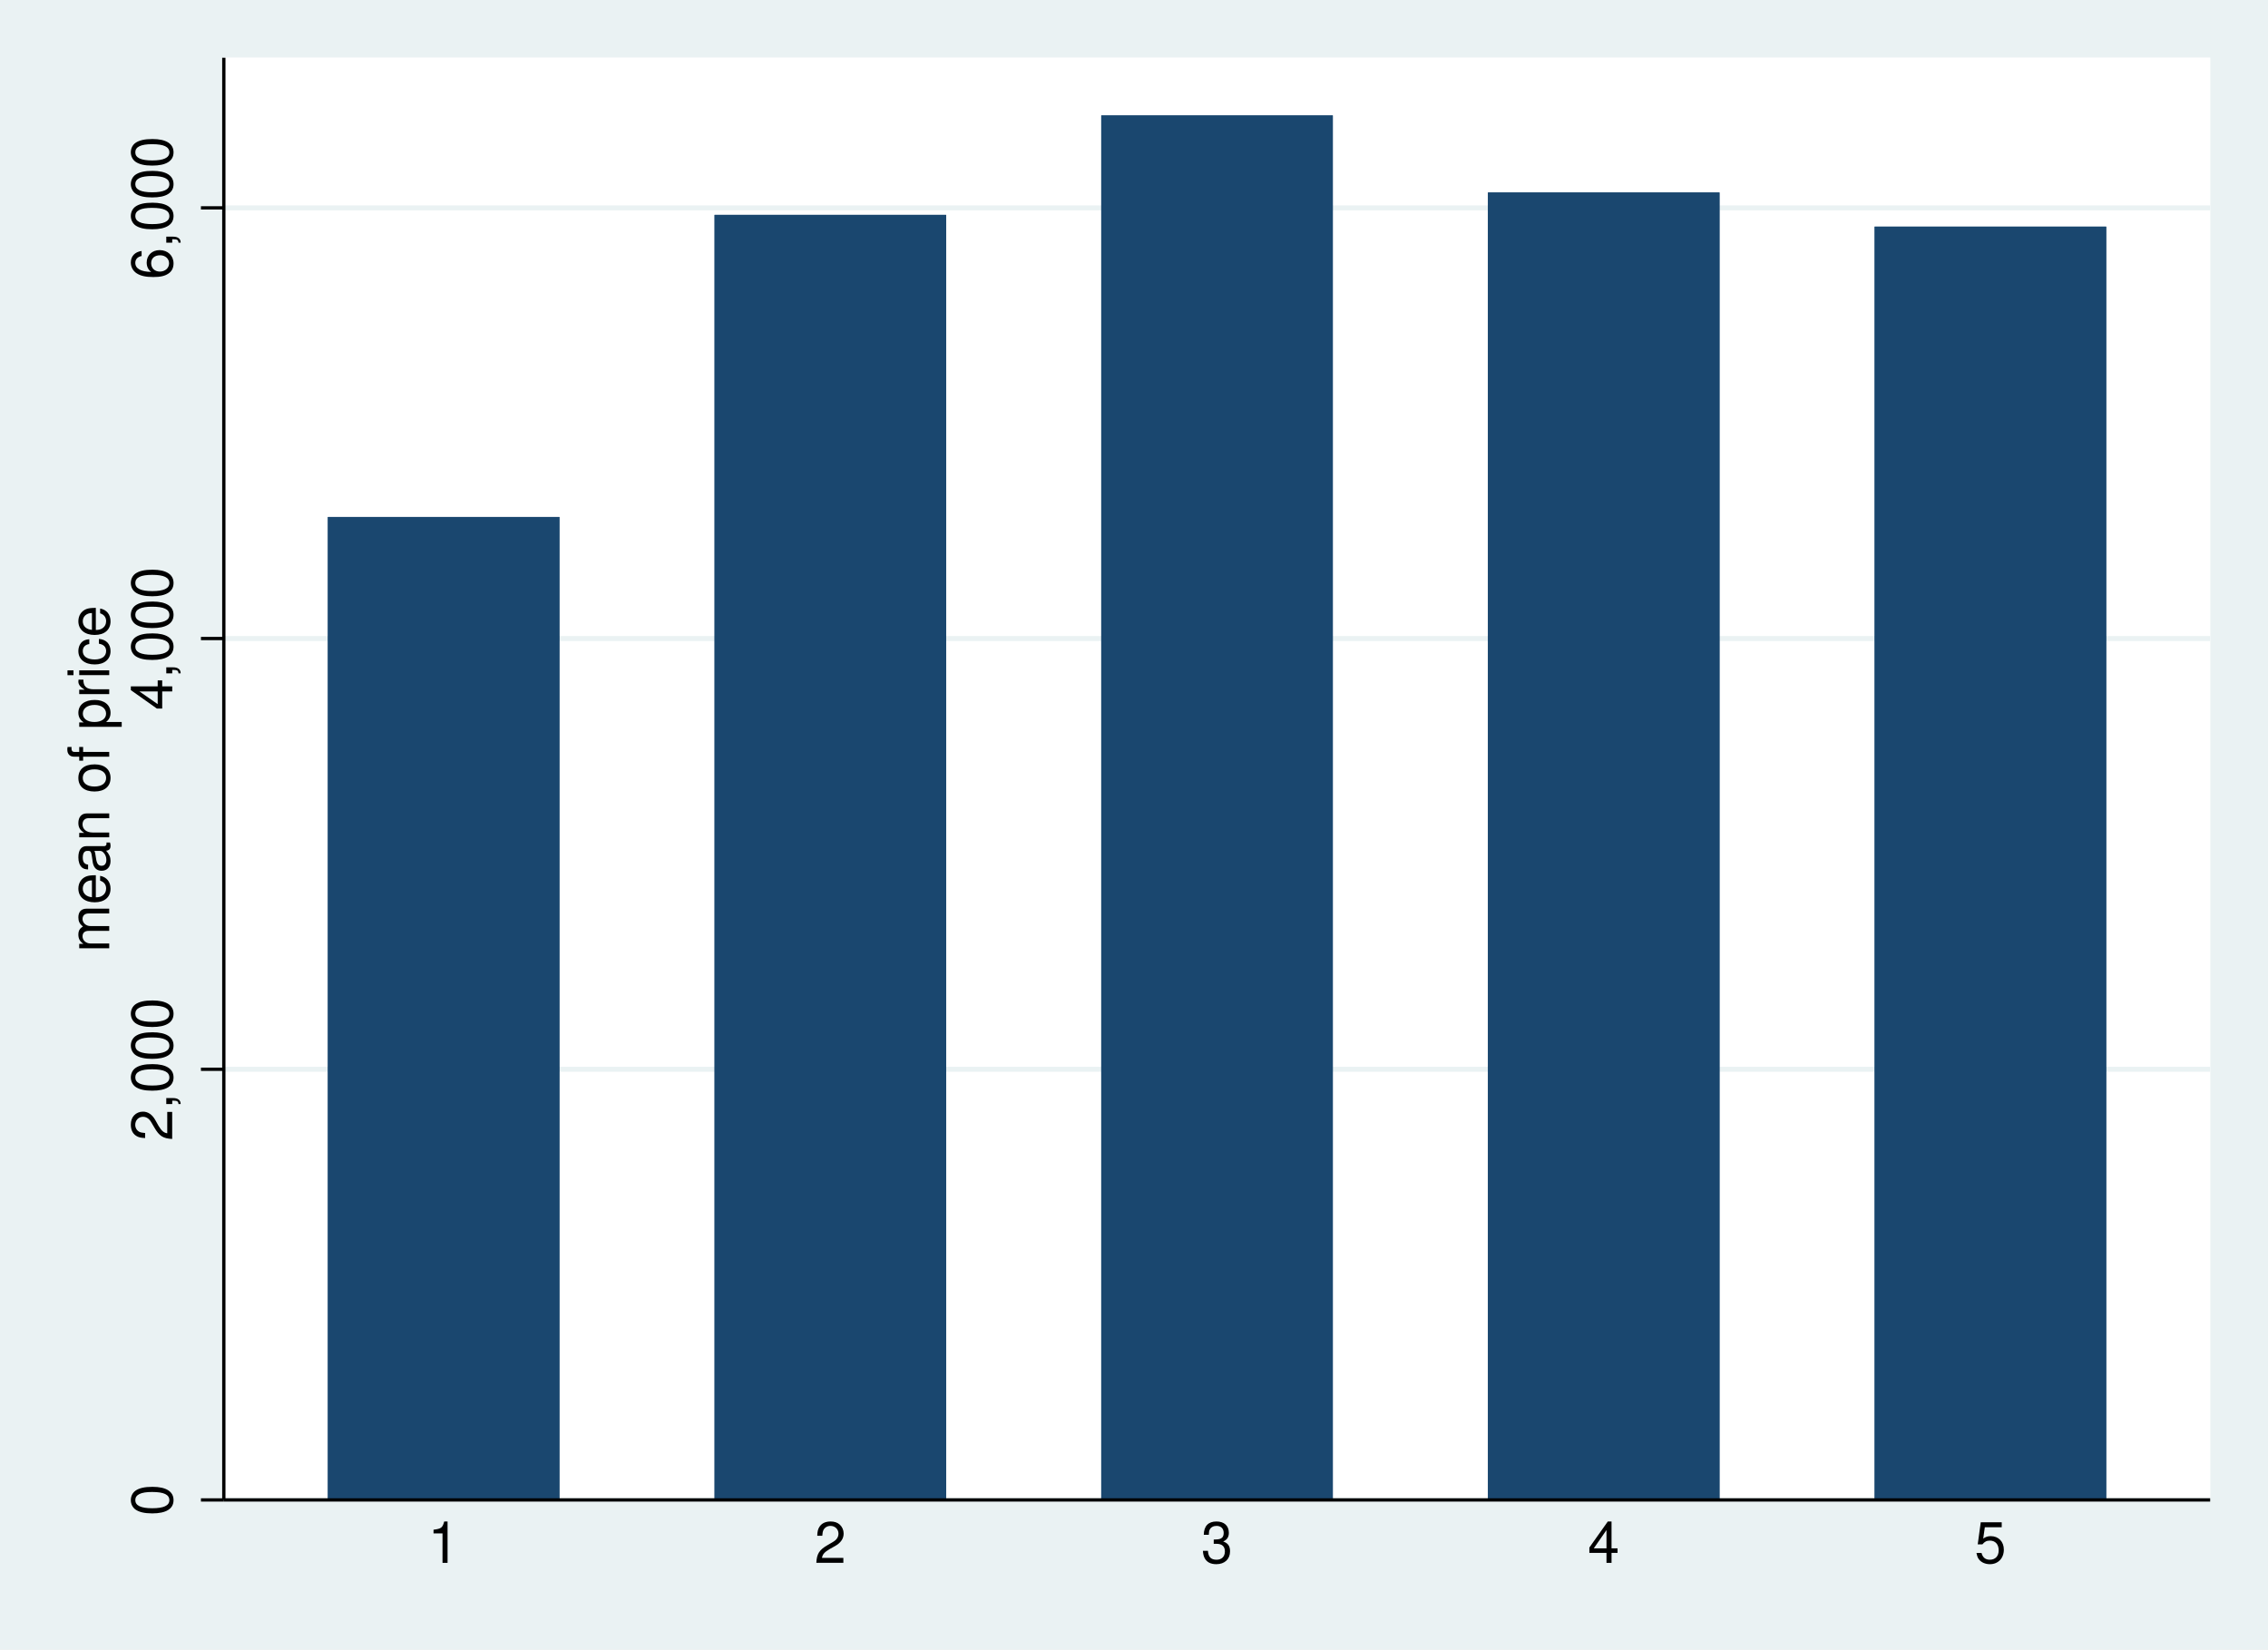
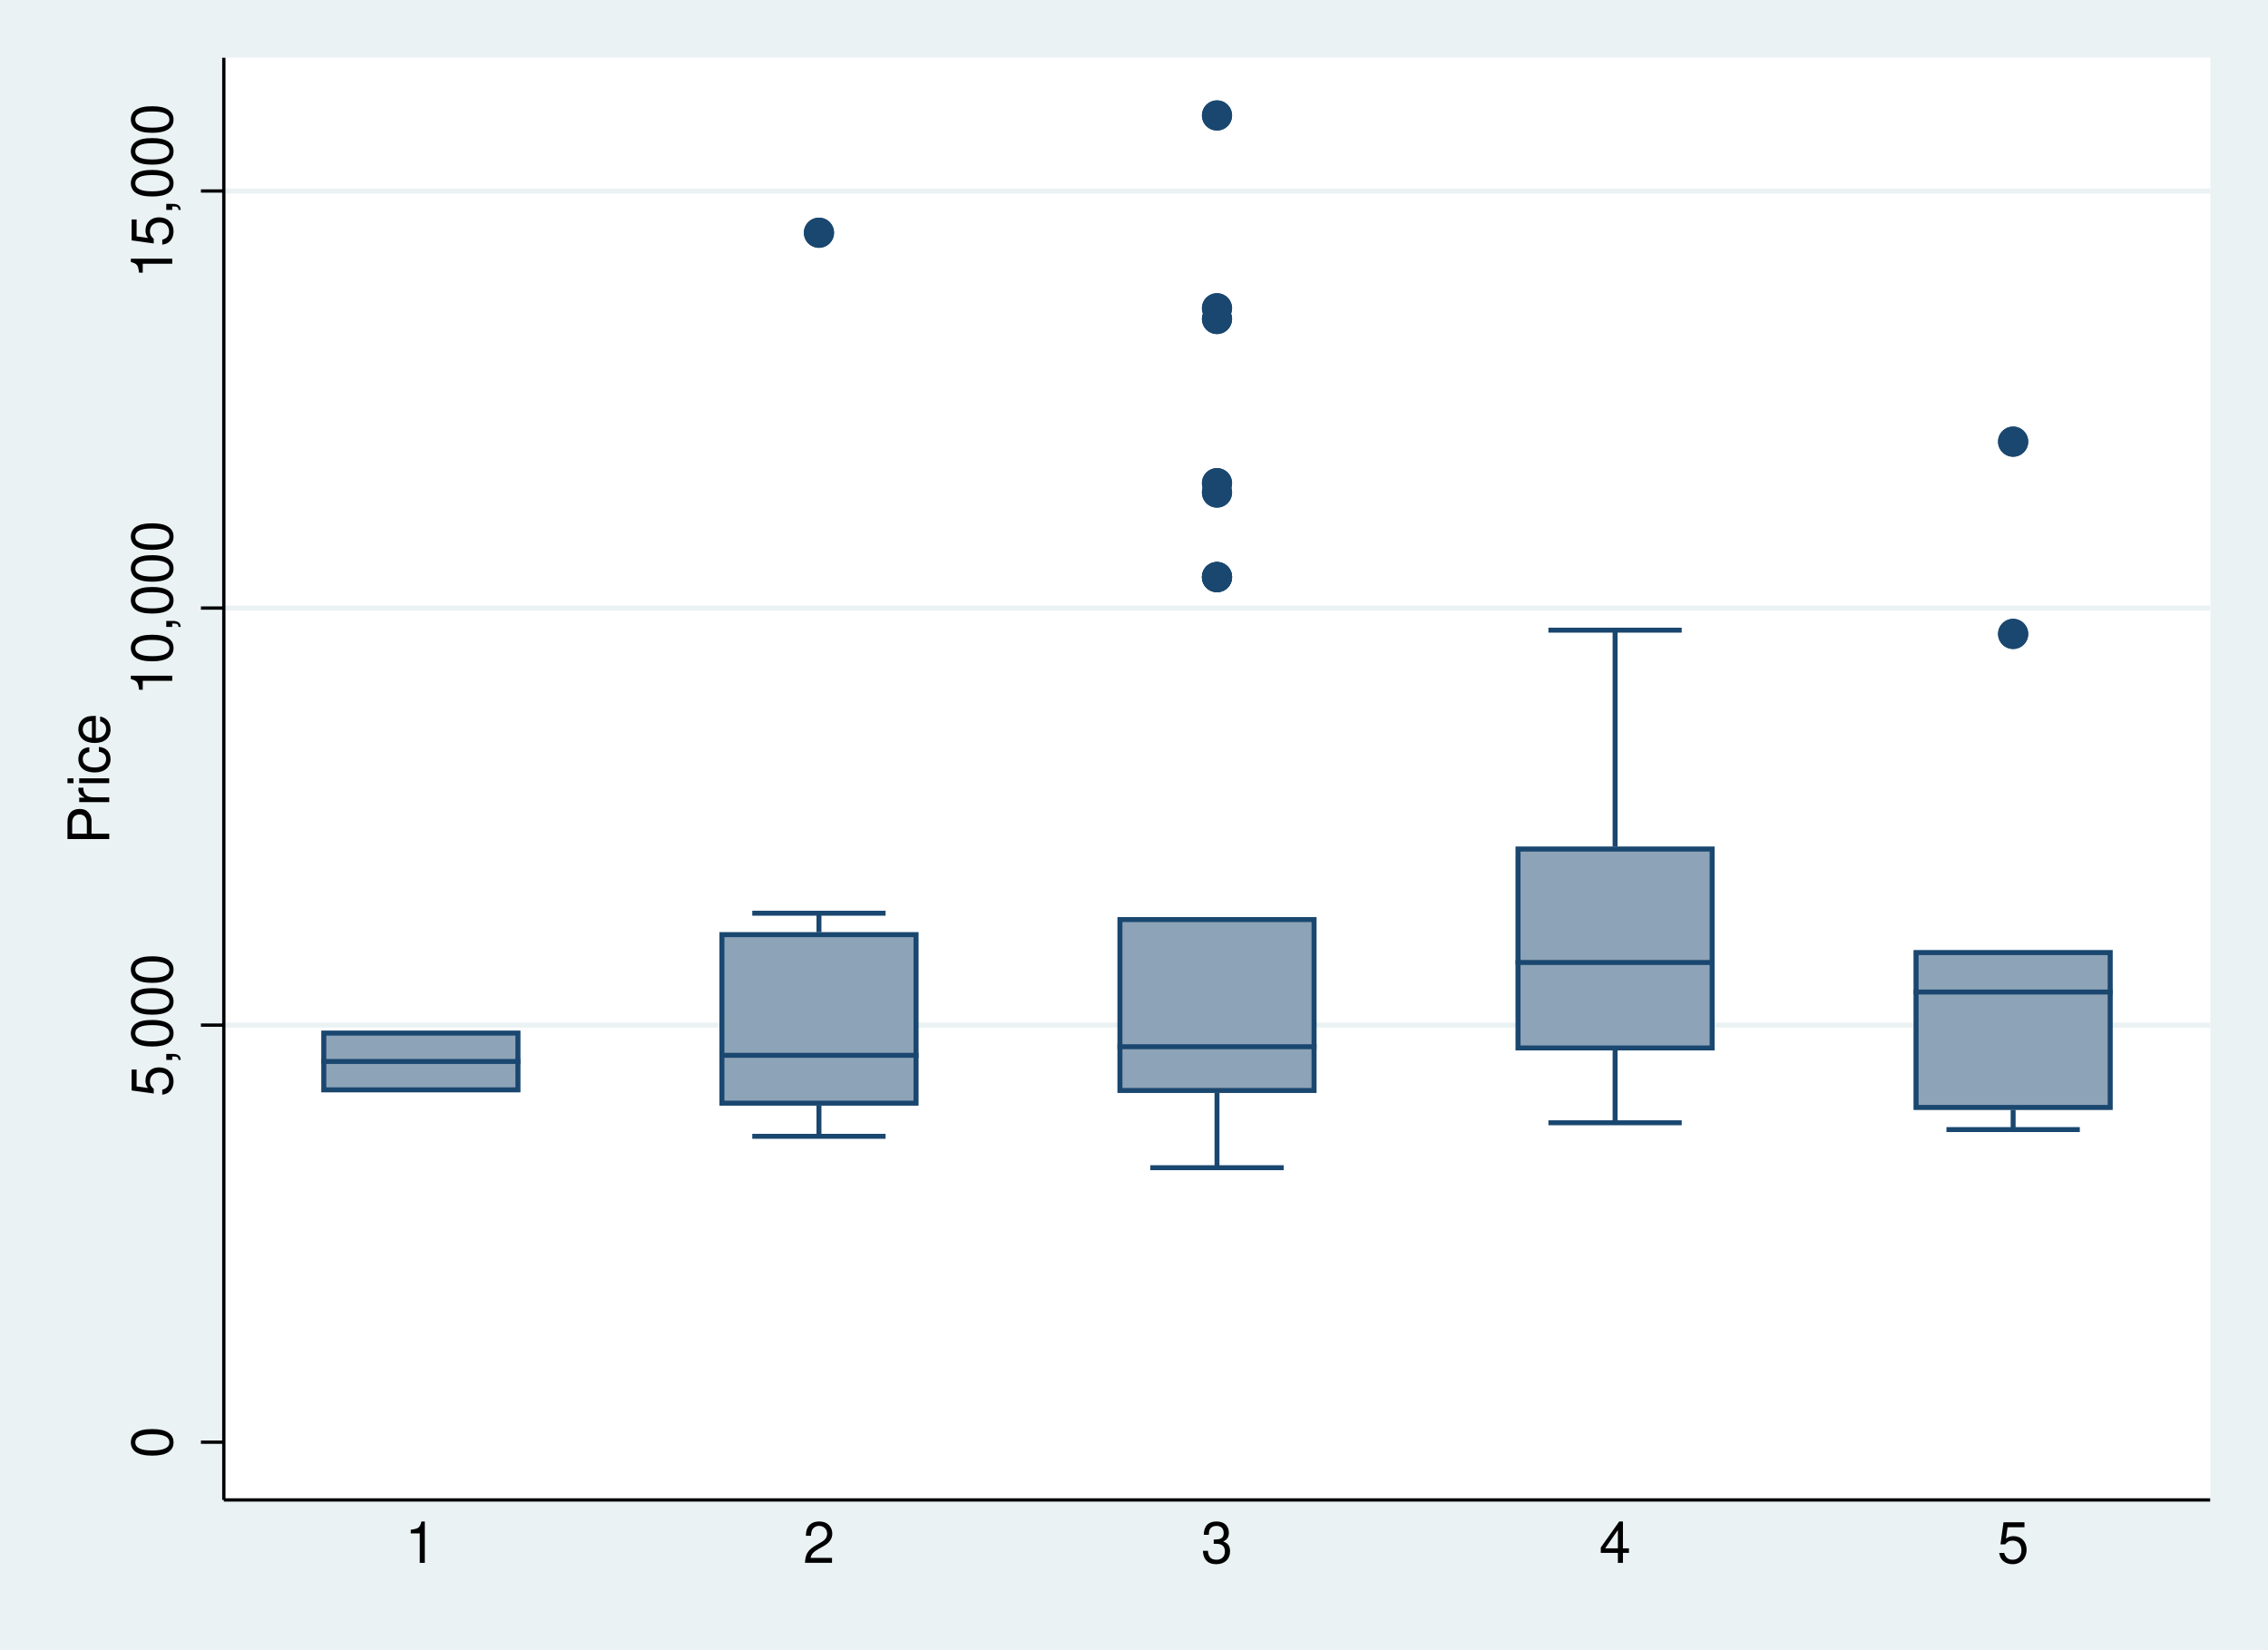
<svg xmlns="http://www.w3.org/2000/svg" version="1.1" width="5.50in" height="4.00in" viewBox="0 0 3960 2880">
  <rect x="0" y="0" width="3960" height="2880" style="fill:#EAF2F3;stroke:none" />
  <rect x="0.00" y="0.00" width="3959.88" height="2880.00" style="fill:#EAF2F3" />
  <rect x="2.88" y="2.88" width="3954.12" height="2874.24" style="fill:none;stroke:#EAF2F3;stroke-width:5.76" />
  <rect x="390.80" y="100.86" width="3468.22" height="2518.39" style="fill:#FFFFFF" />
  <rect x="393.68" y="103.74" width="3462.46" height="2512.63" style="fill:none;stroke:#FFFFFF;stroke-width:5.76" />
-   <line x1="390.80" y1="2619.25" x2="3859.02" y2="2619.25" style="stroke:#EAF2F3;stroke-width:8.64" />
-   <line x1="390.80" y1="1867.20" x2="3859.02" y2="1867.20" style="stroke:#EAF2F3;stroke-width:8.64" />
-   <line x1="390.80" y1="1115.02" x2="3859.02" y2="1115.02" style="stroke:#EAF2F3;stroke-width:8.64" />
-   <line x1="390.80" y1="362.97" x2="3859.02" y2="362.97" style="stroke:#EAF2F3;stroke-width:8.64" />
-   <rect x="572.47" y="902.78" width="404.29" height="1716.47" style="fill:#1A476F" />
-   <rect x="575.35" y="905.66" width="398.53" height="1710.71" style="fill:none;stroke:#1A476F;stroke-width:5.76" />
-   <rect x="1247.65" y="375.22" width="404.29" height="2244.03" style="fill:#1A476F" />
-   <rect x="1250.53" y="378.10" width="398.53" height="2238.27" style="fill:none;stroke:#1A476F;stroke-width:5.76" />
-   <rect x="1922.83" y="201.60" width="404.29" height="2417.66" style="fill:#1A476F" />
-   <rect x="1925.71" y="204.47" width="398.53" height="2411.90" style="fill:none;stroke:#1A476F;stroke-width:5.76" />
-   <rect x="2598.01" y="336.12" width="404.29" height="2283.14" style="fill:#1A476F" />
-   <rect x="2600.89" y="339.00" width="398.53" height="2277.38" style="fill:none;stroke:#1A476F;stroke-width:5.76" />
-   <rect x="3273.19" y="395.76" width="404.29" height="2223.49" style="fill:#1A476F" />
-   <rect x="3276.07" y="398.64" width="398.53" height="2217.73" style="fill:none;stroke:#1A476F;stroke-width:5.76" />
+   <line x1="390.80" y1="1790.10" x2="3859.02" y2="1790.10" style="stroke:#EAF2F3;stroke-width:8.64" />
+   <line x1="390.80" y1="1061.81" x2="3859.02" y2="1061.81" style="stroke:#EAF2F3;stroke-width:8.64" />
+   <line x1="390.80" y1="333.52" x2="3859.02" y2="333.52" style="stroke:#EAF2F3;stroke-width:8.64" />
+   <rect x="561.08" y="1799.75" width="347.49" height="107.67" style="fill:#8DA3B7" />
+   <rect x="565.40" y="1804.07" width="338.85" height="99.03" style="fill:none;stroke:#1A476F;stroke-width:8.64" />
+   <line x1="561.08" y1="1853.59" x2="908.57" y2="1853.59" style="stroke:#1A476F;stroke-width:8.64" />
+   <rect x="1256.19" y="1627.86" width="347.49" height="302.83" style="fill:#8DA3B7" />
+   <rect x="1260.51" y="1632.18" width="338.85" height="294.19" style="fill:none;stroke:#1A476F;stroke-width:8.64" />
+   <line x1="1256.19" y1="1842.82" x2="1603.68" y2="1842.82" style="stroke:#1A476F;stroke-width:8.64" />
+   <line x1="1429.93" y1="1930.68" x2="1429.93" y2="1984.27" style="stroke:#1A476F;stroke-width:8.64" />
+   <line x1="1429.93" y1="1627.86" x2="1429.93" y2="1594.69" style="stroke:#1A476F;stroke-width:8.64" />
+   <line x1="1313.48" y1="1984.27" x2="1546.26" y2="1984.27" style="stroke:#1A476F;stroke-width:8.64" />
+   <line x1="1313.48" y1="1594.69" x2="1546.26" y2="1594.69" style="stroke:#1A476F;stroke-width:8.64" />
+   <rect x="1951.17" y="1601.50" width="347.49" height="307.03" style="fill:#8DA3B7" />
+   <rect x="1955.49" y="1605.82" width="338.85" height="298.39" style="fill:none;stroke:#1A476F;stroke-width:8.64" />
+   <line x1="1951.17" y1="1827.84" x2="2298.66" y2="1827.84" style="stroke:#1A476F;stroke-width:8.64" />
+   <line x1="2124.91" y1="1908.53" x2="2124.91" y2="2039.09" style="stroke:#1A476F;stroke-width:8.64" />
+   <line x1="2008.46" y1="2039.09" x2="2241.36" y2="2039.09" style="stroke:#1A476F;stroke-width:8.64" />
+   <rect x="2646.27" y="1478.36" width="347.49" height="355.92" style="fill:#8DA3B7" />
+   <rect x="2650.59" y="1482.68" width="338.85" height="347.28" style="fill:none;stroke:#1A476F;stroke-width:8.64" />
+   <line x1="2646.27" y1="1680.70" x2="2993.76" y2="1680.70" style="stroke:#1A476F;stroke-width:8.64" />
+   <line x1="2820.01" y1="1834.28" x2="2820.01" y2="1960.63" style="stroke:#1A476F;stroke-width:8.64" />
+   <line x1="2820.01" y1="1478.36" x2="2820.01" y2="1100.42" style="stroke:#1A476F;stroke-width:8.64" />
+   <line x1="2703.57" y1="1960.63" x2="2936.34" y2="1960.63" style="stroke:#1A476F;stroke-width:8.64" />
+   <line x1="2703.57" y1="1100.42" x2="2936.34" y2="1100.42" style="stroke:#1A476F;stroke-width:8.64" />
+   <rect x="3341.25" y="1659.17" width="347.49" height="278.94" style="fill:#8DA3B7" />
+   <rect x="3345.57" y="1663.49" width="338.85" height="270.30" style="fill:none;stroke:#1A476F;stroke-width:8.64" />
+   <line x1="3341.25" y1="1732.31" x2="3688.74" y2="1732.31" style="stroke:#1A476F;stroke-width:8.64" />
+   <line x1="3514.99" y1="1938.11" x2="3514.99" y2="1972.51" style="stroke:#1A476F;stroke-width:8.64" />
+   <line x1="3398.55" y1="1972.51" x2="3631.44" y2="1972.51" style="stroke:#1A476F;stroke-width:8.64" />
+   <circle cx="1429.93" cy="406.41" r="26.35" style="fill:#1A476F" />
+   <circle cx="1429.93" cy="406.41" r="22.03" style="fill:none;stroke:#1A476F;stroke-width:8.64" />
+   <circle cx="2124.91" cy="1007.85" r="26.35" style="fill:#1A476F" />
+   <circle cx="2124.91" cy="1007.85" r="22.03" style="fill:none;stroke:#1A476F;stroke-width:8.64" />
+   <circle cx="2124.91" cy="1007.60" r="26.35" style="fill:#1A476F" />
+   <circle cx="2124.91" cy="1007.60" r="22.03" style="fill:none;stroke:#1A476F;stroke-width:8.64" />
+   <circle cx="2124.91" cy="860.09" r="26.35" style="fill:#1A476F" />
+   <circle cx="2124.91" cy="860.09" r="22.03" style="fill:none;stroke:#1A476F;stroke-width:8.64" />
+   <circle cx="2124.91" cy="843.75" r="26.35" style="fill:#1A476F" />
+   <circle cx="2124.91" cy="843.75" r="22.03" style="fill:none;stroke:#1A476F;stroke-width:8.64" />
+   <circle cx="2124.91" cy="557.02" r="26.35" style="fill:#1A476F" />
+   <circle cx="2124.91" cy="557.02" r="22.03" style="fill:none;stroke:#1A476F;stroke-width:8.64" />
+   <circle cx="2124.91" cy="538.33" r="26.35" style="fill:#1A476F" />
+   <circle cx="2124.91" cy="538.33" r="22.03" style="fill:none;stroke:#1A476F;stroke-width:8.64" />
+   <circle cx="2124.91" cy="201.60" r="26.35" style="fill:#1A476F" />
+   <circle cx="2124.91" cy="201.60" r="22.03" style="fill:none;stroke:#1A476F;stroke-width:8.64" />
+   <circle cx="3514.99" cy="1106.98" r="26.35" style="fill:#1A476F" />
+   <circle cx="3514.99" cy="1106.98" r="22.03" style="fill:none;stroke:#1A476F;stroke-width:8.64" />
+   <circle cx="3514.99" cy="771.23" r="26.35" style="fill:#1A476F" />
+   <circle cx="3514.99" cy="771.23" r="22.03" style="fill:none;stroke:#1A476F;stroke-width:8.64" />
  <line x1="390.80" y1="2619.25" x2="390.80" y2="100.86" style="stroke:#000000;stroke-width:5.76" />
-   <line x1="390.80" y1="2619.25" x2="350.83" y2="2619.25" style="stroke:#000000;stroke-width:5.76" />
-   <text x="300.72" y="2619.25" style="font-family:'Helvetica';font-size:99.99px;fill:#000000" transform="rotate(-90 300.72,2619.25)" text-anchor="middle">0</text>
-   <line x1="390.80" y1="1867.20" x2="350.83" y2="1867.20" style="stroke:#000000;stroke-width:5.76" />
-   <text x="300.72" y="1867.20" style="font-family:'Helvetica';font-size:99.99px;fill:#000000" transform="rotate(-90 300.72,1867.20)" text-anchor="middle">2,000</text>
-   <line x1="390.80" y1="1115.02" x2="350.83" y2="1115.02" style="stroke:#000000;stroke-width:5.76" />
-   <text x="300.72" y="1115.02" style="font-family:'Helvetica';font-size:99.99px;fill:#000000" transform="rotate(-90 300.72,1115.02)" text-anchor="middle">4,000</text>
-   <line x1="390.80" y1="362.97" x2="350.83" y2="362.97" style="stroke:#000000;stroke-width:5.76" />
-   <text x="300.72" y="362.97" style="font-family:'Helvetica';font-size:99.99px;fill:#000000" transform="rotate(-90 300.72,362.97)" text-anchor="middle">6,000</text>
-   <text x="190.71" y="1360.06" style="font-family:'Helvetica';font-size:99.99px;fill:#000000" transform="rotate(-90 190.71,1360.06)" text-anchor="middle">mean of price</text>
+   <line x1="390.80" y1="2518.39" x2="350.83" y2="2518.39" style="stroke:#000000;stroke-width:5.76" />
+   <text x="300.72" y="2518.39" style="font-family:'Helvetica';font-size:99.99px;fill:#000000" transform="rotate(-90 300.72,2518.39)" text-anchor="middle">0</text>
+   <line x1="390.80" y1="1790.10" x2="350.83" y2="1790.10" style="stroke:#000000;stroke-width:5.76" />
+   <text x="300.72" y="1790.10" style="font-family:'Helvetica';font-size:99.99px;fill:#000000" transform="rotate(-90 300.72,1790.10)" text-anchor="middle">5,000</text>
+   <line x1="390.80" y1="1061.81" x2="350.83" y2="1061.81" style="stroke:#000000;stroke-width:5.76" />
+   <text x="300.72" y="1061.81" style="font-family:'Helvetica';font-size:99.99px;fill:#000000" transform="rotate(-90 300.72,1061.81)" text-anchor="middle">10,000</text>
+   <line x1="390.80" y1="333.52" x2="350.83" y2="333.52" style="stroke:#000000;stroke-width:5.76" />
+   <text x="300.72" y="333.52" style="font-family:'Helvetica';font-size:99.99px;fill:#000000" transform="rotate(-90 300.72,333.52)" text-anchor="middle">15,000</text>
+   <text x="190.71" y="1360.06" style="font-family:'Helvetica';font-size:99.99px;fill:#000000" transform="rotate(-90 190.71,1360.06)" text-anchor="middle">Price</text>
  <line x1="390.80" y1="2619.25" x2="3859.02" y2="2619.25" style="stroke:#000000;stroke-width:5.76" />
-   <text x="774.55" y="2729.16" style="font-family:'Helvetica';font-size:99.99px;fill:#000000" text-anchor="middle">1</text>
-   <text x="1449.73" y="2729.16" style="font-family:'Helvetica';font-size:99.99px;fill:#000000" text-anchor="middle">2</text>
+   <text x="734.83" y="2729.16" style="font-family:'Helvetica';font-size:99.99px;fill:#000000" text-anchor="middle">1</text>
+   <text x="1429.93" y="2729.16" style="font-family:'Helvetica';font-size:99.99px;fill:#000000" text-anchor="middle">2</text>
  <text x="2124.91" y="2729.16" style="font-family:'Helvetica';font-size:99.99px;fill:#000000" text-anchor="middle">3</text>
-   <text x="2800.09" y="2729.16" style="font-family:'Helvetica';font-size:99.99px;fill:#000000" text-anchor="middle">4</text>
-   <text x="3475.27" y="2729.16" style="font-family:'Helvetica';font-size:99.99px;fill:#000000" text-anchor="middle">5</text>
+   <text x="2820.01" y="2729.16" style="font-family:'Helvetica';font-size:99.99px;fill:#000000" text-anchor="middle">4</text>
+   <text x="3514.99" y="2729.16" style="font-family:'Helvetica';font-size:99.99px;fill:#000000" text-anchor="middle">5</text>
</svg>
